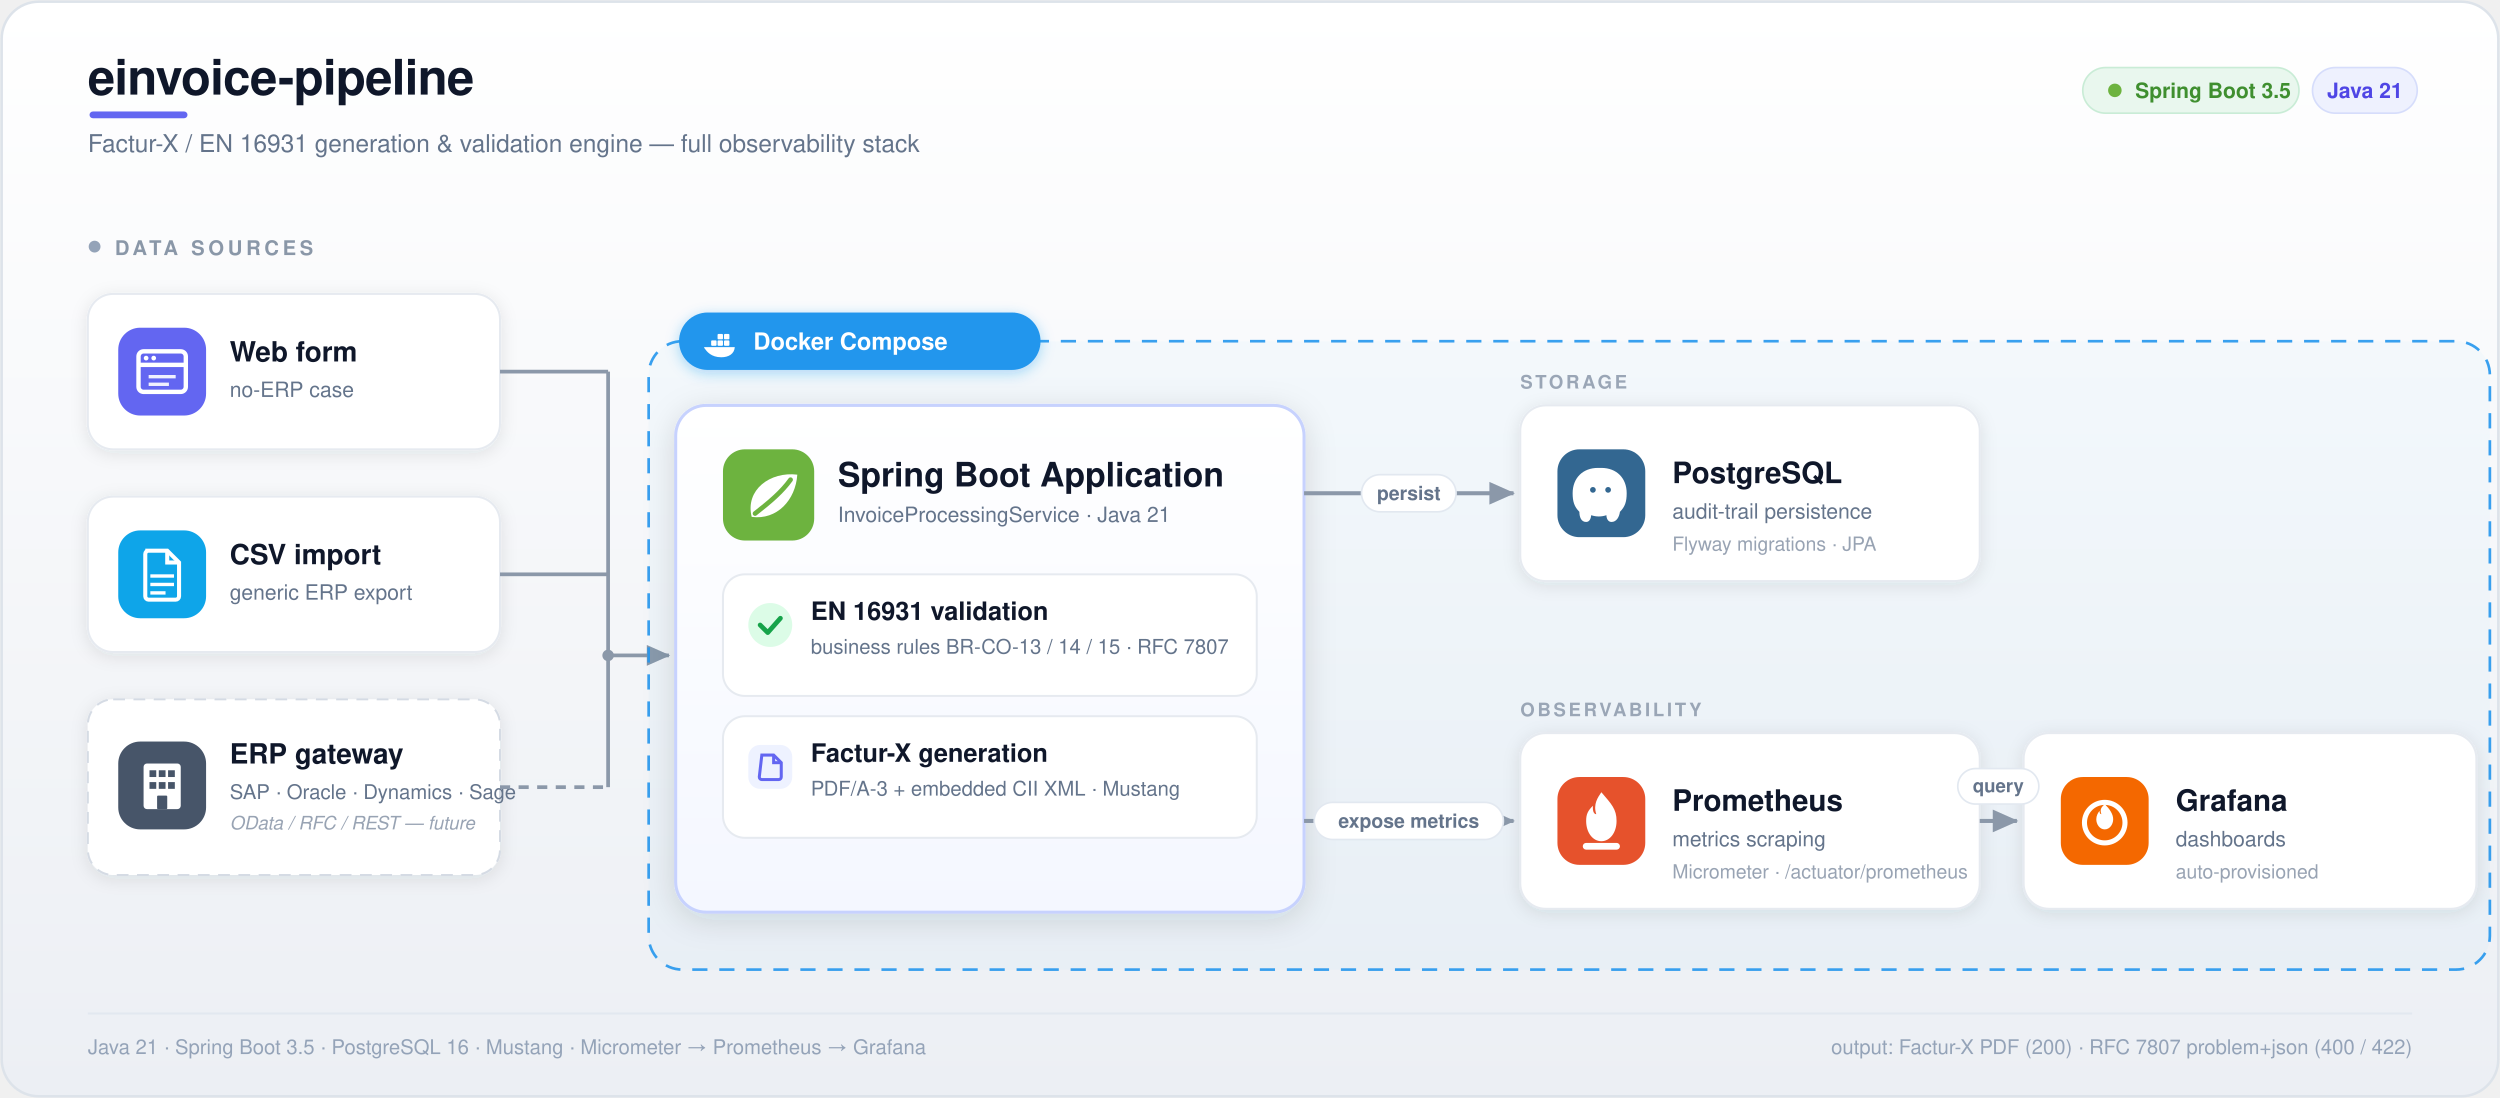
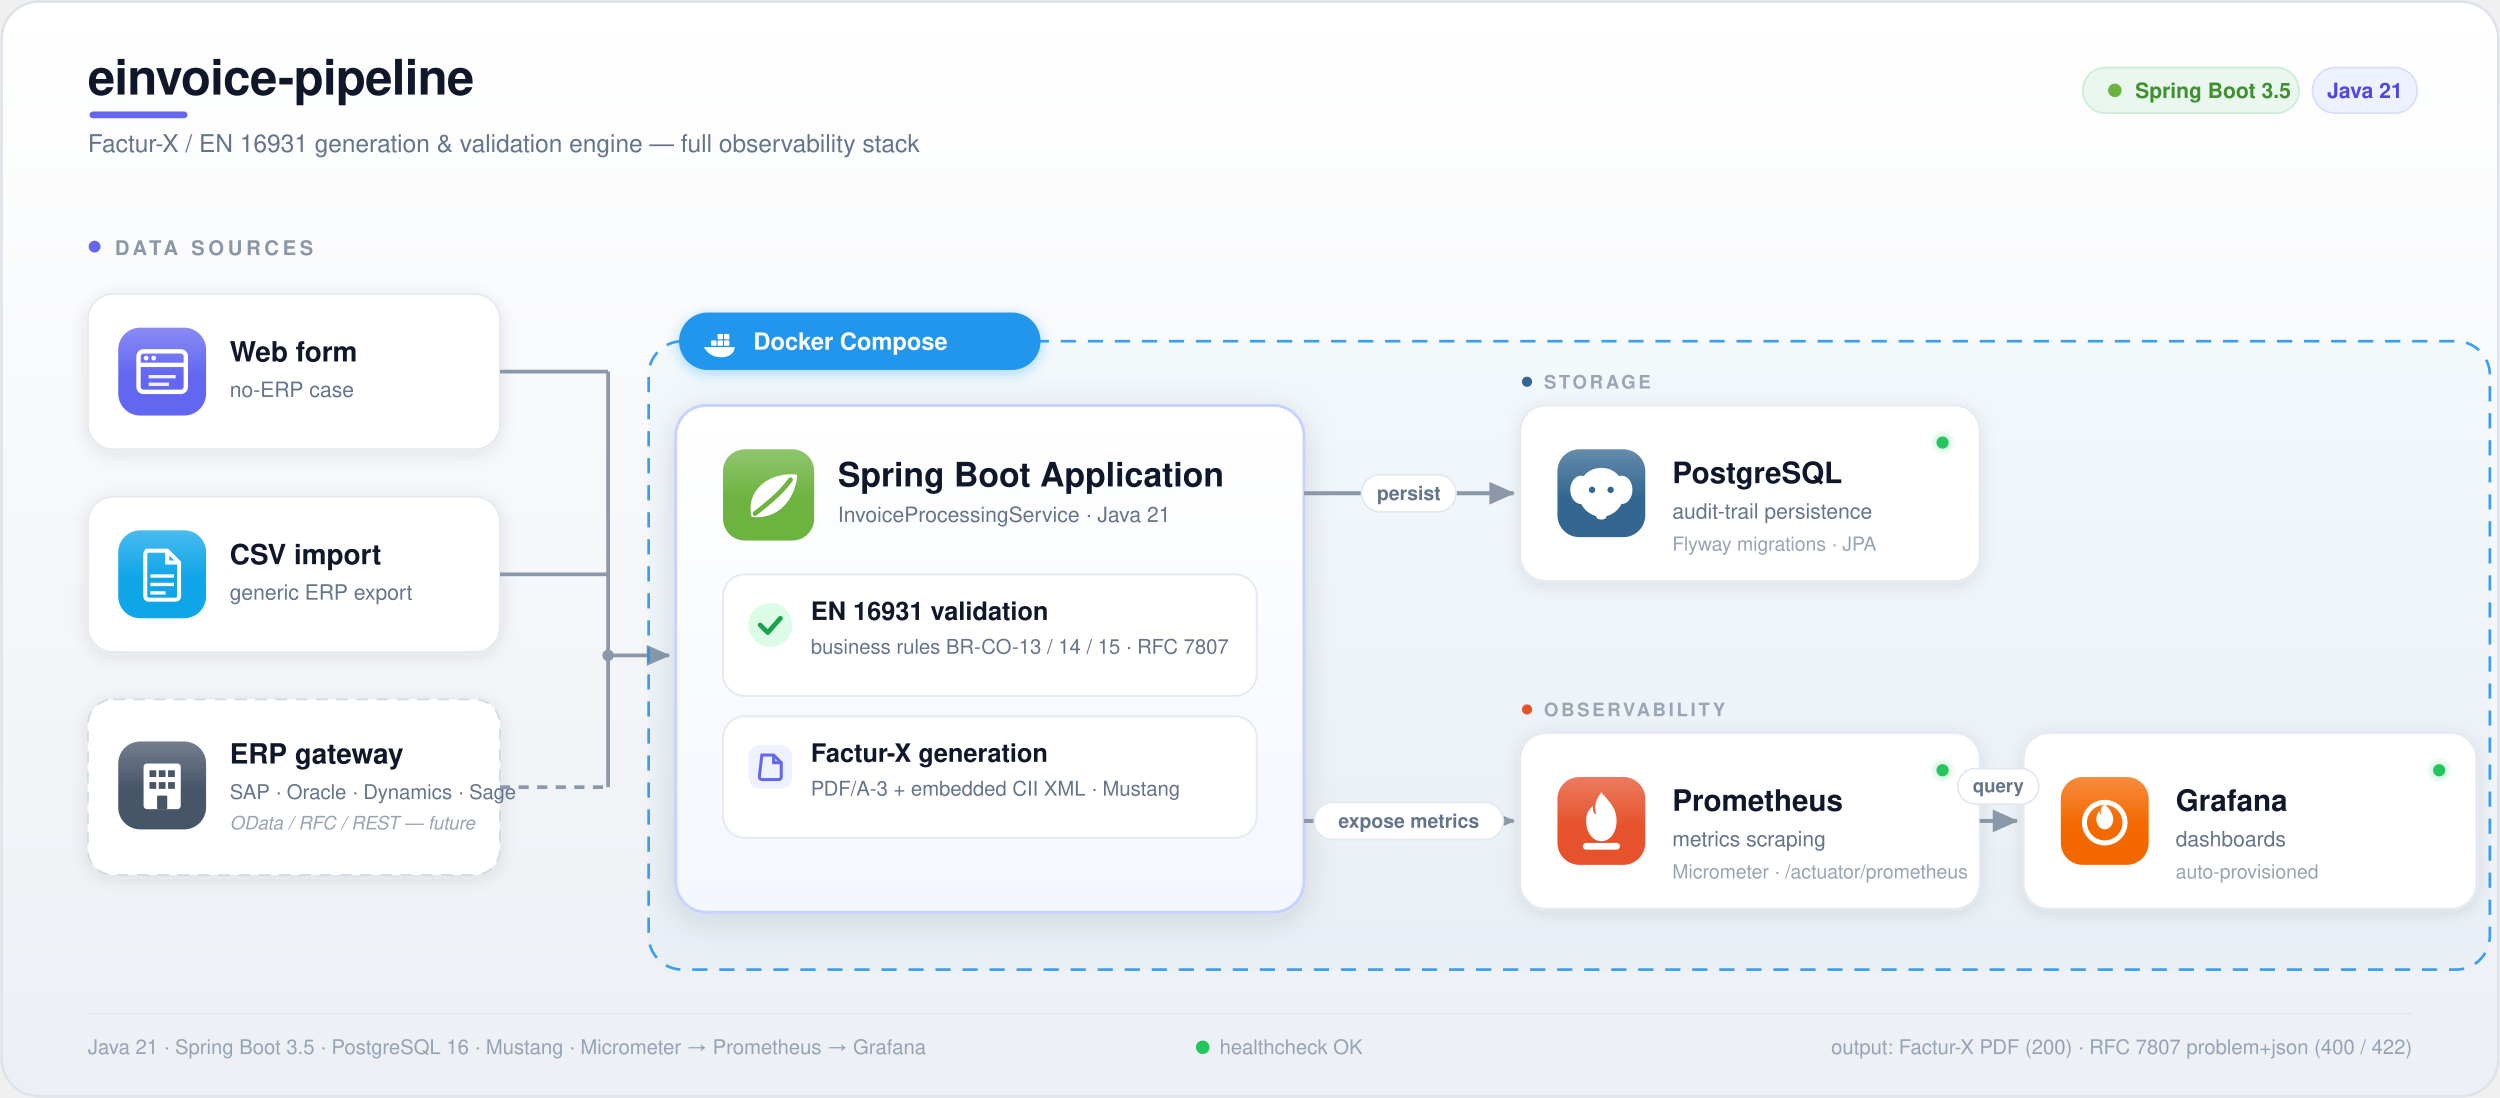
<svg xmlns="http://www.w3.org/2000/svg" width="1480" height="650" viewBox="0 0 1480 650" font-family="'Segoe UI', system-ui, -apple-system, Helvetica, Arial, sans-serif" role="img" aria-label="einvoice-pipeline architecture diagram">
  <defs>
    <linearGradient id="canvas" x1="0" y1="0" x2="0" y2="1">
      <stop offset="0" stop-color="#ffffff" />
      <stop offset="1" stop-color="#eceff4" />
    </linearGradient>
    <linearGradient id="appGrad" x1="0" y1="0" x2="0" y2="1">
      <stop offset="0" stop-color="#ffffff" />
      <stop offset="1" stop-color="#f4f7ff" />
    </linearGradient>
+     <linearGradient id="tileHi" x1="0" y1="0" x2="0" y2="1">
+       <stop offset="0" stop-color="#ffffff" stop-opacity="0.24" />
+       <stop offset="0.55" stop-color="#ffffff" stop-opacity="0" />
+     </linearGradient>
+     <radialGradient id="statusGlow" cx="0.5" cy="0.5" r="0.5">
+       <stop offset="0" stop-color="#22c55e" stop-opacity="0.30" />
+       <stop offset="1" stop-color="#22c55e" stop-opacity="0" />
+     </radialGradient>
    <filter id="cardShadow" x="-20%" y="-20%" width="140%" height="140%">
      <feDropShadow dx="0" dy="2" stdDeviation="5" flood-color="#1e293b" flood-opacity="0.10" />
    </filter>
    <filter id="engineShadow" x="-20%" y="-20%" width="140%" height="140%">
      <feDropShadow dx="0" dy="4" stdDeviation="9" flood-color="#1e293b" flood-opacity="0.13" />
    </filter>
    <filter id="tabShadow" x="-40%" y="-40%" width="180%" height="180%">
      <feDropShadow dx="0" dy="2" stdDeviation="4" flood-color="#2496ed" flood-opacity="0.35" />
    </filter>
    <marker id="arrow" viewBox="0 0 10 10" refX="8.5" refY="5" markerWidth="7" markerHeight="7" orient="auto-start-reverse">
      <path d="M0 1 L9 5 L0 9 z" fill="#8b98a9" />
    </marker>
  </defs>
  <rect x="1" y="1" width="1478" height="648" rx="22" fill="url(#canvas)" stroke="#dde3ea" stroke-width="1.5" />
  <text x="52" y="56" font-size="29" font-weight="700" fill="#0f172a" letter-spacing="-0.4">einvoice-pipeline</text>
  <rect x="53" y="66" width="58" height="4" rx="2" fill="#6366f1" />
  <text x="52" y="90" font-size="14.5" fill="#64748b">Factur-X / EN 16931 generation &amp; validation engine — full observability stack</text>
  <rect x="1233" y="40" width="128" height="27" rx="13.5" fill="#e9f7ee" stroke="#c9ecd6" stroke-width="1" />
  <circle cx="1252" cy="53.5" r="4" fill="#6db33f" />
  <text x="1264" y="58" font-size="12.5" font-weight="600" fill="#3f8f2f">Spring Boot 3.5</text>
  <rect x="1369" y="40" width="62" height="27" rx="13.5" fill="#eef1fe" stroke="#d6ddfb" stroke-width="1" />
  <text x="1400" y="58" font-size="12.5" font-weight="600" fill="#4f46e5" text-anchor="middle">Java 21</text>
-   <circle cx="56" cy="146" r="3.5" fill="#94a3b8" />
+   <circle cx="56" cy="146" r="3.5" fill="#6366f1" />
  <text x="68" y="151" font-size="12" font-weight="700" letter-spacing="2.2" fill="#8a97a8">DATA SOURCES</text>
  <g filter="url(#cardShadow)">
    <rect x="52" y="174" width="244" height="92" rx="15" fill="#ffffff" stroke="#e6eaf0" stroke-width="1.2" />
  </g>
  <g transform="translate(70,194)">
    <rect width="52" height="52" rx="13" fill="#6366f1" />
+     <rect width="52" height="52" rx="13" fill="url(#tileHi)" />
    <rect x="12" y="14" width="28" height="24" rx="3" fill="none" stroke="#fff" stroke-width="2.6" />
    <line x1="12" y1="22" x2="40" y2="22" stroke="#fff" stroke-width="2.6" />
    <circle cx="16.5" cy="18" r="1.4" fill="#fff" />
    <circle cx="21" cy="18" r="1.4" fill="#fff" />
    <line x1="18" y1="29" x2="34" y2="29" stroke="#fff" stroke-width="2" opacity="0.9" />
    <line x1="18" y1="33.5" x2="30" y2="33.5" stroke="#fff" stroke-width="2" opacity="0.9" />
  </g>
  <text x="136" y="214" font-size="16.5" font-weight="600" fill="#0f172a">Web form</text>
  <text x="136" y="235" font-size="12.5" fill="#64748b">no-ERP case</text>
  <g filter="url(#cardShadow)">
    <rect x="52" y="294" width="244" height="92" rx="15" fill="#ffffff" stroke="#e6eaf0" stroke-width="1.2" />
  </g>
  <g transform="translate(70,314)">
    <rect width="52" height="52" rx="13" fill="#0ea5e9" />
+     <rect width="52" height="52" rx="13" fill="url(#tileHi)" />
    <path d="M16 12 h13 l7 7 v20 a2 2 0 0 1 -2 2 h-16 a2 2 0 0 1 -2 -2 v-25 a2 2 0 0 1 2 -2 z" fill="none" stroke="#fff" stroke-width="2.4" />
    <path d="M29 12 v7 h7" fill="none" stroke="#fff" stroke-width="2.4" />
    <line x1="19" y1="27" x2="33" y2="27" stroke="#fff" stroke-width="2" />
    <line x1="19" y1="32" x2="33" y2="32" stroke="#fff" stroke-width="2" />
    <line x1="19" y1="37" x2="28" y2="37" stroke="#fff" stroke-width="2" />
  </g>
  <text x="136" y="334" font-size="16.5" font-weight="600" fill="#0f172a">CSV import</text>
  <text x="136" y="355" font-size="12.5" fill="#64748b">generic ERP export</text>
  <g filter="url(#cardShadow)">
    <rect x="52" y="414" width="244" height="104" rx="15" fill="#ffffff" stroke="#d5dbe4" stroke-width="1.2" stroke-dasharray="7 5" />
  </g>
  <g transform="translate(70,439)">
    <rect width="52" height="52" rx="13" fill="#475569" />
+     <rect width="52" height="52" rx="13" fill="url(#tileHi)" />
    <rect x="15" y="13" width="22" height="27" rx="2" fill="#fff" />
    <g fill="#475569">
      <rect x="18.5" y="17" width="4" height="4" />
      <rect x="24" y="17" width="4" height="4" />
      <rect x="29.5" y="17" width="4" height="4" />
      <rect x="18.5" y="24" width="4" height="4" />
      <rect x="24" y="24" width="4" height="4" />
      <rect x="29.5" y="24" width="4" height="4" />
      <rect x="23" y="32" width="6" height="8" rx="0.5" />
    </g>
  </g>
  <text x="136" y="452" font-size="16.5" font-weight="600" fill="#0f172a">ERP gateway</text>
  <text x="136" y="473" font-size="12" fill="#64748b">SAP · Oracle · Dynamics · Sage</text>
  <text x="136" y="491" font-size="11" fill="#98a3b3" font-style="italic">OData / RFC / REST — future</text>
  <g stroke="#8b98a9" stroke-width="2.2" fill="none">
    <path d="M296 220 H 360" />
    <path d="M296 340 H 360" />
    <path d="M296 466 H 360" stroke-dasharray="6 5" />
    <path d="M360 220 V 466" />
    <path d="M360 388 H 396" marker-end="url(#arrow)" />
  </g>
  <circle cx="360" cy="388" r="3.4" fill="#8b98a9" />
  <rect x="384" y="202" width="1090" height="372" rx="20" fill="#2496ed" fill-opacity="0.035" stroke="#2496ed" stroke-width="1.6" stroke-dasharray="9 7" opacity="0.9" />
  <g filter="url(#tabShadow)">
    <rect x="402" y="185" width="214" height="34" rx="17" fill="#2496ed" />
  </g>
  <g fill="#fff" transform="translate(416,194)">
    <rect x="5" y="7.5" width="3.2" height="3.2" rx="0.5" />
    <rect x="8.8" y="7.5" width="3.2" height="3.2" rx="0.5" />
    <rect x="12.6" y="7.5" width="3.2" height="3.2" rx="0.5" />
    <rect x="8.8" y="3.7" width="3.2" height="3.2" rx="0.5" />
    <rect x="12.6" y="3.7" width="3.2" height="3.2" rx="0.5" />
    <path d="M1 11.5 h18 c-0.3 4 -3.6 6 -8 6 c-6 0 -8.6 -3.4 -10 -5.4 c-0.4 -0.6 0 -0.6 0 -0.6 z" />
  </g>
  <text x="446" y="207" font-size="14" font-weight="700" fill="#ffffff">Docker Compose</text>
-   <text x="900" y="230" font-size="11" font-weight="700" letter-spacing="1.6" fill="#9aa6b6">STORAGE</text>
-   <text x="900" y="424" font-size="11" font-weight="700" letter-spacing="1.6" fill="#9aa6b6">OBSERVABILITY</text>
+   <circle cx="904" cy="226" r="3" fill="#336791" />
+   <text x="914" y="230" font-size="11" font-weight="700" letter-spacing="1.6" fill="#9aa6b6">STORAGE</text>
+   <circle cx="904" cy="420" r="3" fill="#e6522c" />
+   <text x="914" y="424" font-size="11" font-weight="700" letter-spacing="1.6" fill="#9aa6b6">OBSERVABILITY</text>
  <g filter="url(#engineShadow)">
    <rect x="400" y="240" width="372" height="300" rx="18" fill="url(#appGrad)" stroke="#c7d2fe" stroke-width="1.8" />
  </g>
  <g transform="translate(428,266)">
    <rect width="54" height="54" rx="13" fill="#6db33f" />
+     <rect width="54" height="54" rx="13" fill="url(#tileHi)" />
    <path d="M17 40 C 13 24 28 13 44 15 C 43 30 32 42 17 40 Z" fill="#fff" />
    <path d="M19 38 C 28 31 35 25 40 18" fill="none" stroke="#6db33f" stroke-width="2.8" stroke-linecap="round" />
  </g>
  <text x="496" y="288" font-size="20" font-weight="700" fill="#0f172a">Spring Boot Application</text>
  <text x="496" y="309" font-size="12.5" fill="#64748b">InvoiceProcessingService · Java 21</text>
  <rect x="428" y="340" width="316" height="72" rx="13" fill="#ffffff" stroke="#e6eaf0" stroke-width="1.2" />
  <circle cx="456" cy="370" r="13" fill="#dcfce7" />
  <path d="M450 370 l4.5 4.5 l7.5 -8.5" fill="none" stroke="#16a34a" stroke-width="2.8" stroke-linecap="round" stroke-linejoin="round" />
  <text x="480" y="367" font-size="15" font-weight="600" fill="#0f172a">EN 16931 validation</text>
  <text x="480" y="387" font-size="12" fill="#64748b">business rules BR-CO-13 / 14 / 15 · RFC 7807</text>
  <rect x="428" y="424" width="316" height="72" rx="13" fill="#ffffff" stroke="#e6eaf0" stroke-width="1.2" />
  <g transform="translate(443,441)">
    <rect width="26" height="26" rx="7" fill="#eef2ff" />
    <path d="M8 6 h7 l4.5 4.5 v8.5 a1.5 1.5 0 0 1 -1.5 1.5 h-10 a1.5 1.5 0 0 1 -1.5 -1.5 z" fill="none" stroke="#6366f1" stroke-width="1.8" />
    <path d="M15 6 v4.5 h4.5" fill="none" stroke="#6366f1" stroke-width="1.8" />
  </g>
  <text x="480" y="451" font-size="15" font-weight="600" fill="#0f172a">Factur-X generation</text>
  <text x="480" y="471" font-size="12" fill="#64748b">PDF/A-3 + embedded CII XML · Mustang</text>
  <g filter="url(#cardShadow)">
    <rect x="900" y="240" width="272" height="104" rx="15" fill="#ffffff" stroke="#e6eaf0" stroke-width="1.2" />
  </g>
+   <circle cx="1150" cy="262" r="8" fill="url(#statusGlow)" />
+   <circle cx="1150" cy="262" r="3.6" fill="#22c55e" />
  <g transform="translate(922,266)">
    <rect width="52" height="52" rx="13" fill="#336791" />
-     <g transform="translate(3,2)">
-       <path d="M23 9 c9 0 15 6 15 15 c0 5 -1 8 -4 11 c-0.4 3 -2 6 -5 6 c-2 0 -3 -2 -3 -4 c-3 1 -6 1 -9 0 c-0.2 2 -1 4 -3 4 c-3 0 -4 -3 -4 -6 c-3 -3 -4 -6 -4 -11 c0 -9 6 -15 15 -15 z" fill="#fff" />
-       <circle cx="18" cy="22" r="1.7" fill="#336791" />
-       <circle cx="27" cy="22" r="1.7" fill="#336791" />
+     <rect width="52" height="52" rx="13" fill="url(#tileHi)" />
+     <g fill="#fff">
+       <ellipse cx="14" cy="24" rx="6.4" ry="8.4" />
+       <ellipse cx="38" cy="24" rx="6.4" ry="8.4" />
+       <path d="M26 11 c8 0 13.5 6 13.5 14.5 c0 6 -3 10.2 -7 12.6 c-2 1.2 -4.2 1.8 -6.5 1.8 s-4.5 -0.6 -6.5 -1.8 c-4 -2.4 -7 -6.6 -7 -12.6 c0 -8.5 5.5 -14.5 13.5 -14.5 z" />
+       <path d="M26 30 c1.9 0 3 1.4 3 3.4 l0 6.4 c0 2.4 -6 2.4 -6 0 l0 -6.4 c0 -2 1.1 -3.4 3 -3.4 z" />
    </g>
+     <circle cx="20.5" cy="24" r="1.9" fill="#336791" />
+     <circle cx="31.5" cy="24" r="1.9" fill="#336791" />
  </g>
  <text x="990" y="286" font-size="17.5" font-weight="700" fill="#0f172a">PostgreSQL</text>
  <text x="990" y="307" font-size="12.5" fill="#64748b">audit-trail persistence</text>
  <text x="990" y="326" font-size="11.5" fill="#98a3b3">Flyway migrations · JPA</text>
  <g filter="url(#cardShadow)">
    <rect x="900" y="434" width="272" height="104" rx="15" fill="#ffffff" stroke="#e6eaf0" stroke-width="1.2" />
  </g>
+   <circle cx="1150" cy="456" r="8" fill="url(#statusGlow)" />
+   <circle cx="1150" cy="456" r="3.6" fill="#22c55e" />
  <g transform="translate(922,460)">
    <rect width="52" height="52" rx="13" fill="#e6522c" />
+     <rect width="52" height="52" rx="13" fill="url(#tileHi)" />
    <path d="M26 9 c6 7 9 10 9 17 c0 7 -4 12 -9 12 c-5 0 -9 -5 -9 -12 c0 -4 1 -6 4 -9 c-0.3 4 1 5 2 5 c-2 -6 1 -10 3 -13 z" fill="#fff" />
    <rect x="15" y="39" width="22" height="4" rx="2" fill="#fff" />
  </g>
  <text x="990" y="480" font-size="17.5" font-weight="700" fill="#0f172a">Prometheus</text>
  <text x="990" y="501" font-size="12.5" fill="#64748b">metrics scraping</text>
  <text x="990" y="520" font-size="11.5" fill="#98a3b3">Micrometer · /actuator/prometheus</text>
  <g filter="url(#cardShadow)">
    <rect x="1198" y="434" width="268" height="104" rx="15" fill="#ffffff" stroke="#e6eaf0" stroke-width="1.2" />
  </g>
+   <circle cx="1444" cy="456" r="8" fill="url(#statusGlow)" />
+   <circle cx="1444" cy="456" r="3.6" fill="#22c55e" />
  <g transform="translate(1220,460)">
    <rect width="52" height="52" rx="13" fill="#f46800" />
+     <rect width="52" height="52" rx="13" fill="url(#tileHi)" />
    <circle cx="26" cy="27" r="12" fill="none" stroke="#fff" stroke-width="3" />
    <path d="M26 16 c3 3 5 6 5 9 c0 3 -2 6 -5 6 c-3 0 -5 -3 -5 -6 c0 -2 1 -4 2 -5 c-0.2 2 1 2 1 2 c-1 -3 0 -4 2 -6 z" fill="#fff" />
  </g>
  <text x="1288" y="480" font-size="17.5" font-weight="700" fill="#0f172a">Grafana</text>
  <text x="1288" y="501" font-size="12.5" fill="#64748b">dashboards</text>
  <text x="1288" y="520" font-size="11.5" fill="#98a3b3">auto-provisioned</text>
  <g stroke="#8b98a9" stroke-width="2.4" fill="none">
    <path d="M772 292 H 896" marker-end="url(#arrow)" />
    <path d="M772 486 H 896" marker-end="url(#arrow)" />
    <path d="M1172 486 H 1194" marker-end="url(#arrow)" />
  </g>
  <g>
    <rect x="806" y="281" width="56" height="22" rx="11" fill="#ffffff" stroke="#e2e8f0" stroke-width="1" />
    <text x="834" y="296" font-size="11.5" font-weight="600" fill="#64748b" text-anchor="middle">persist</text>
    <rect x="778" y="475" width="112" height="22" rx="11" fill="#ffffff" stroke="#e2e8f0" stroke-width="1" />
    <text x="834" y="490" font-size="11.5" font-weight="600" fill="#64748b" text-anchor="middle">expose metrics</text>
    <rect x="1159" y="455" width="48" height="21" rx="10.5" fill="#ffffff" stroke="#e2e8f0" stroke-width="1" />
    <text x="1183" y="469" font-size="11" font-weight="600" fill="#64748b" text-anchor="middle">query</text>
  </g>
  <line x1="52" y1="600" x2="1428" y2="600" stroke="#e2e8f0" stroke-width="1.2" />
+   <circle cx="712" cy="620" r="4" fill="#22c55e" />
+   <text x="722" y="624" font-size="12" fill="#94a3b8">healthcheck OK</text>
  <text x="52" y="624" font-size="12" fill="#94a3b8">Java 21 · Spring Boot 3.5 · PostgreSQL 16 · Mustang · Micrometer → Prometheus → Grafana</text>
  <text x="1428" y="624" font-size="12" fill="#94a3b8" text-anchor="end">output: Factur-X PDF (200) · RFC 7807 problem+json (400 / 422)</text>
</svg>
